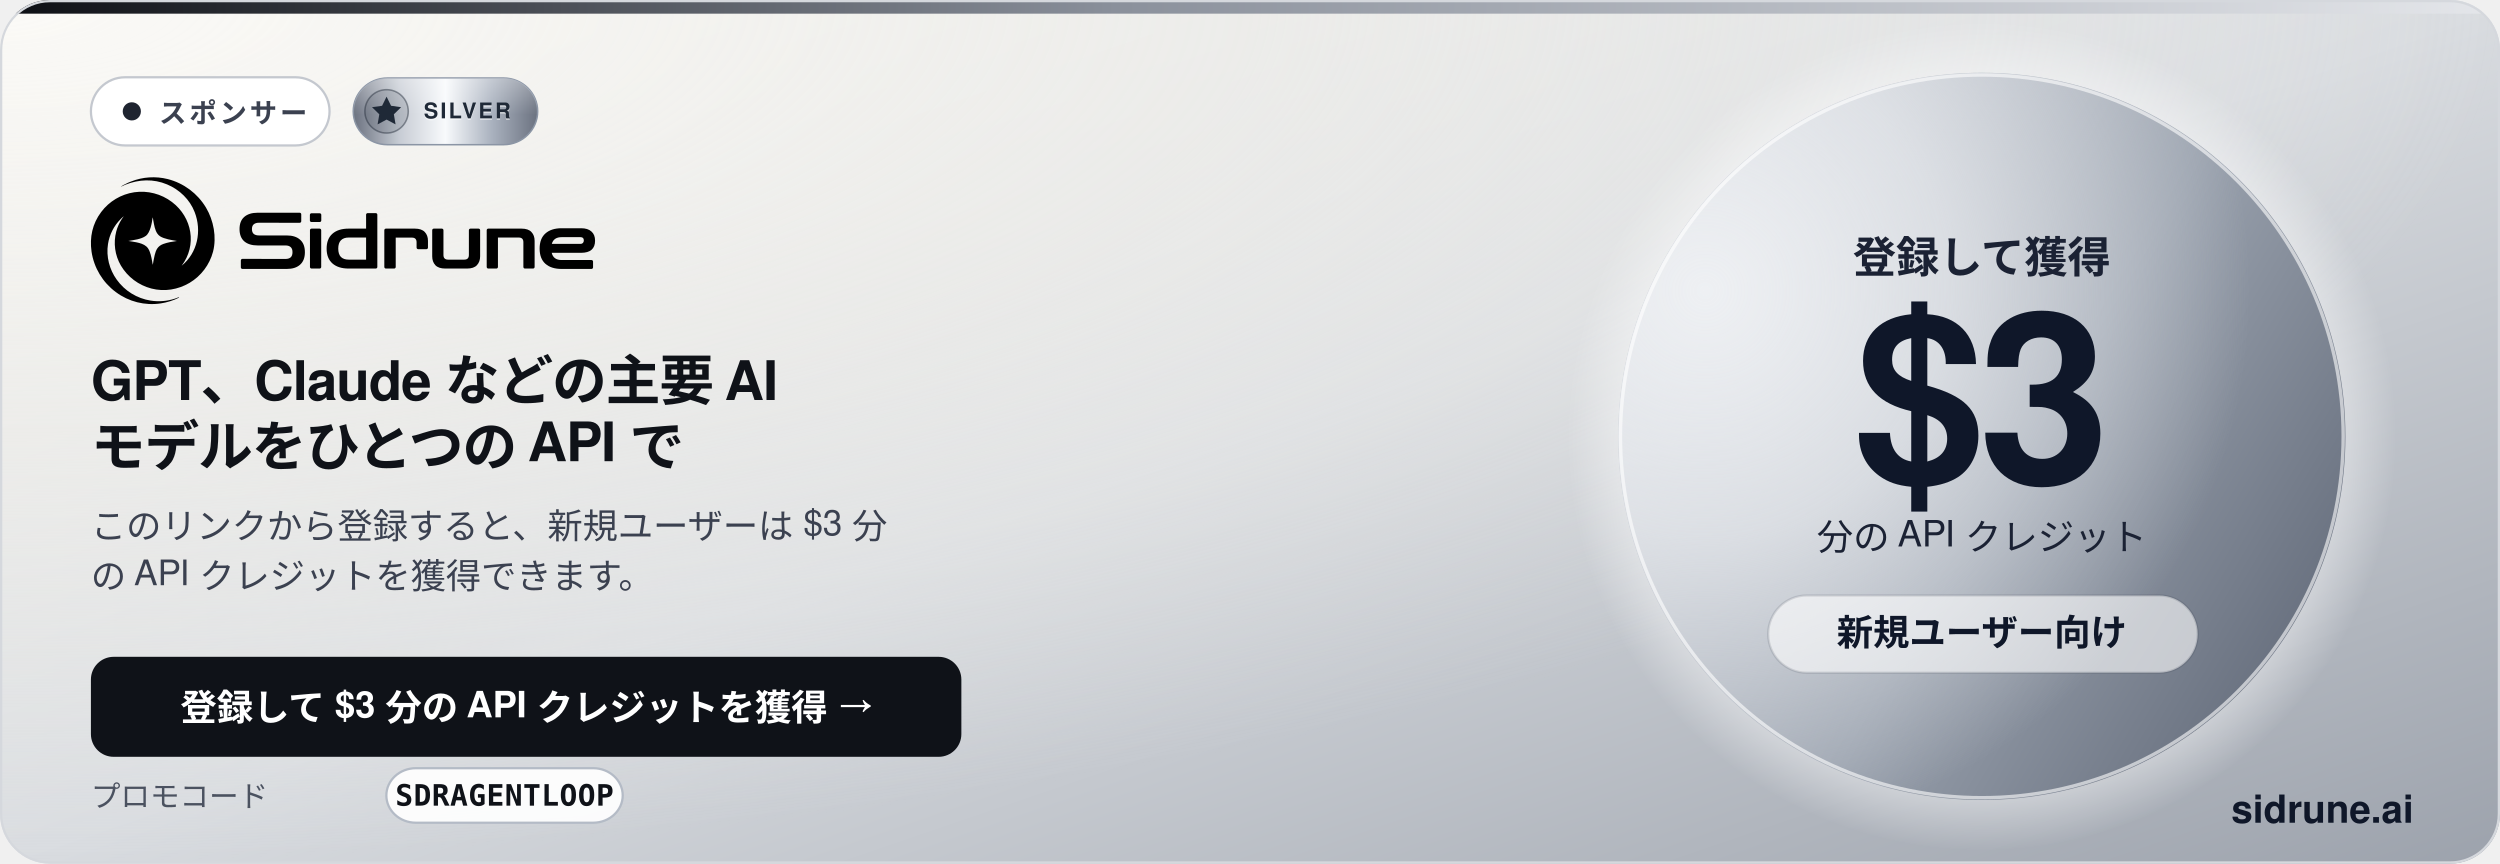
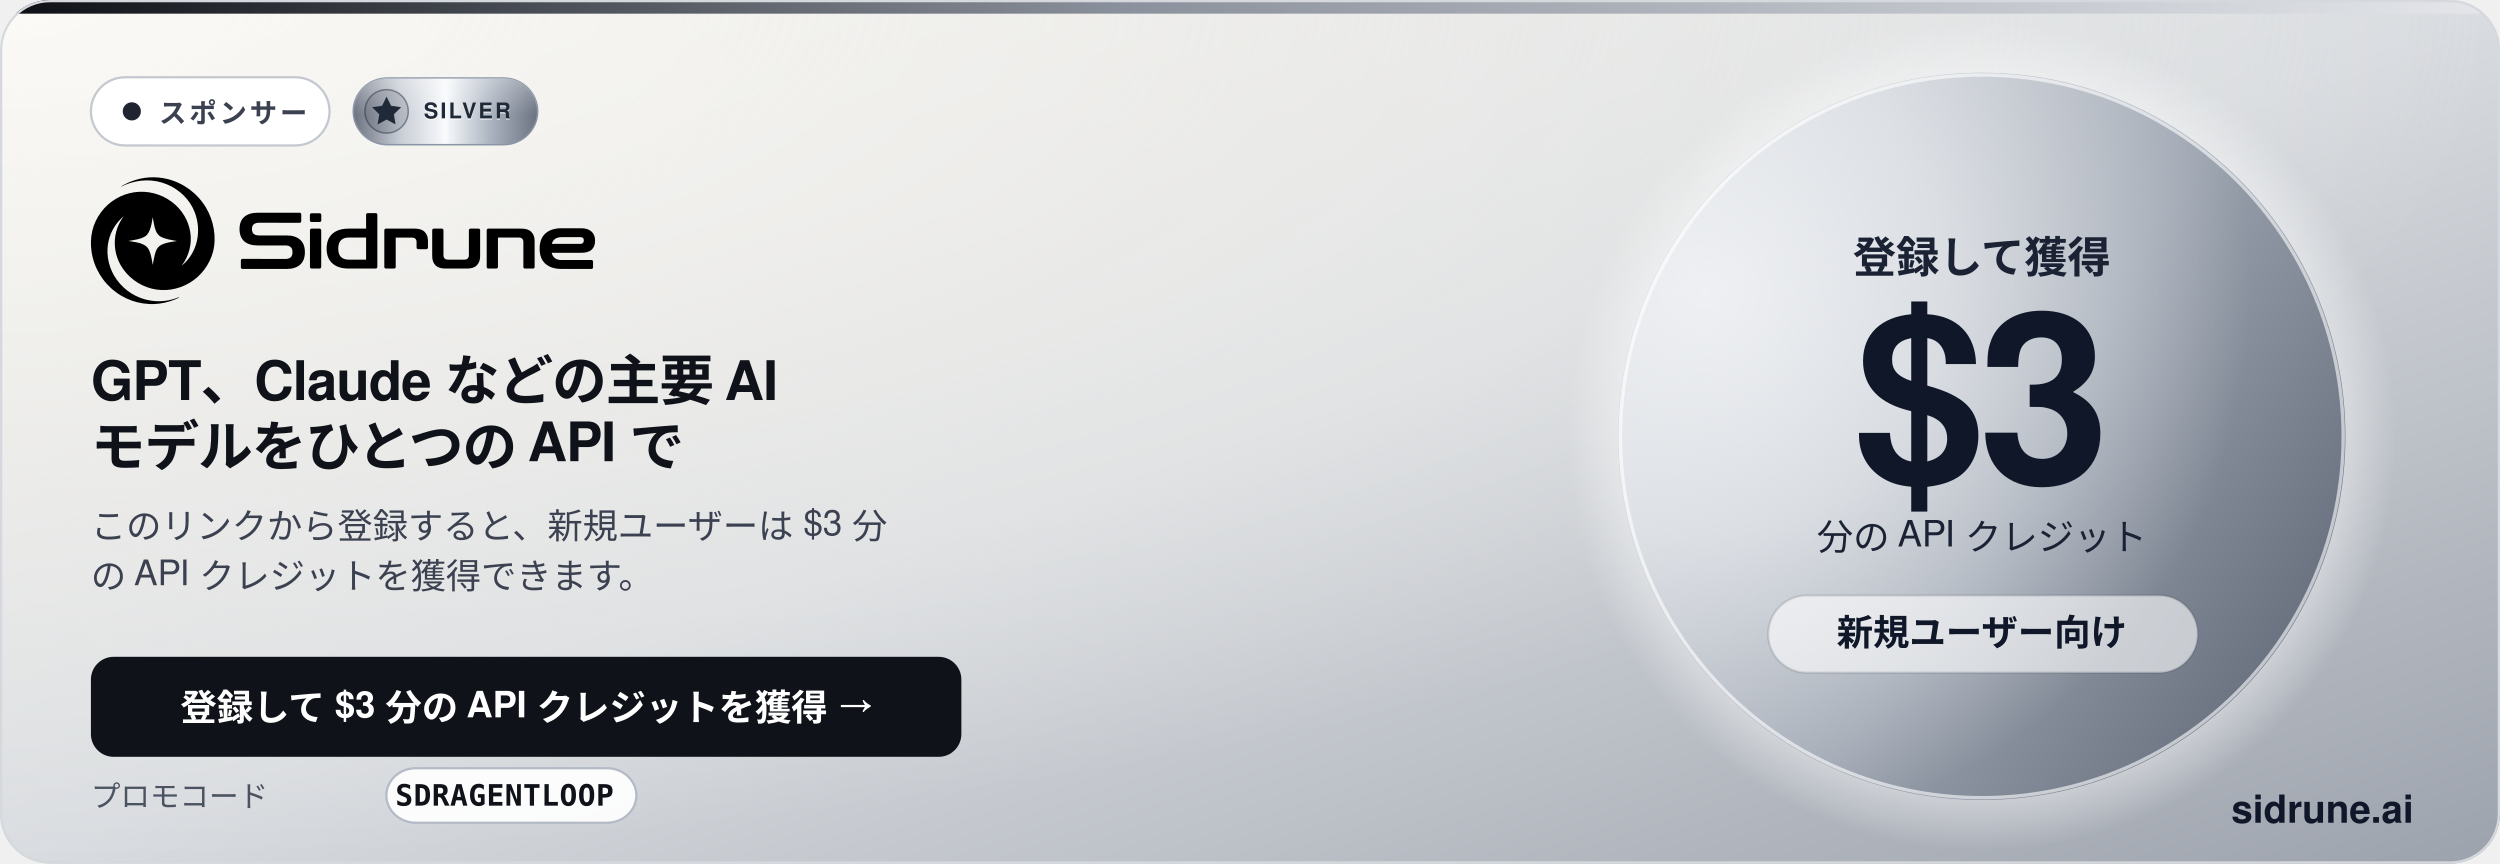
<svg xmlns="http://www.w3.org/2000/svg" width="1100" height="380" viewBox="0 0 1100 380" role="img" aria-label="Sidrune AI (Silver Sponsor): GPT、Claude などの主要 AI モデルをひとつの API で. 登録して $3 分の API クレジットを獲得.">
  <defs>
    <linearGradient id="bg" x1="0" y1="0" x2="1" y2="1">
      <stop offset="0" stop-color="#f4f3ef" />
      <stop offset=".5" stop-color="#d9dce0" />
      <stop offset="1" stop-color="#9ca2ac" />
    </linearGradient>
    <radialGradient id="hl" cx="0" cy="0" r="1" gradientUnits="objectBoundingBox">
      <stop offset="0" stop-color="#fbfaf7" />
      <stop offset=".5" stop-color="#f1f0ec" stop-opacity=".6" />
      <stop offset="1" stop-color="#f1f0ec" stop-opacity="0" />
    </radialGradient>
    <linearGradient id="stripe" x1="0" y1="0" x2="1" y2="0">
      <stop offset="0" stop-color="#0b0d12" />
      <stop offset=".45" stop-color="#8b919c" />
      <stop offset="1" stop-color="#e5e7eb" />
    </linearGradient>
    <radialGradient id="orbHl" cx=".12" cy=".3" r=".75">
      <stop offset="0" stop-color="#eef0f3" />
      <stop offset=".45" stop-color="#eef0f3" stop-opacity=".7" />
      <stop offset="1" stop-color="#eef0f3" stop-opacity="0" />
    </radialGradient>
    <linearGradient id="orb" x1="0" y1=".2" x2="1" y2=".8">
      <stop offset="0" stop-color="#c9cdd4" />
      <stop offset=".55" stop-color="#9aa2ae" />
      <stop offset="1" stop-color="#626a79" />
    </linearGradient>
    <radialGradient id="orbGlow" cx=".5" cy=".5" r=".5">
      <stop offset=".88" stop-color="#ffffff" stop-opacity=".35" />
      <stop offset="1" stop-color="#ffffff" stop-opacity="0" />
    </radialGradient>
    <clipPath id="card">
      <rect width="1100" height="380" rx="22" />
    </clipPath>
  </defs>
  <g clip-path="url(#card)">
    <rect width="1100" height="380" fill="url(#bg)" />
    <rect width="1100" height="380" fill="url(#hl)" />
    <rect width="1100" height="6" fill="url(#stripe)" />
    <rect x=".5" y=".5" width="1099" height="379" rx="21.5" fill="none" stroke="#d5d8dd" />
  </g>
  <rect x="40" y="34" width="105" height="30" rx="15" fill="#ffffff" stroke="#c4c8cf" />
  <circle cx="58" cy="49" r="4" fill="#1f2430" />
  <text x="70" y="54" font-family="-apple-system, BlinkMacSystemFont, 'Segoe UI', Helvetica, Arial, sans-serif" font-size="12" font-weight="700" letter-spacing="1.3" fill="#3b4150">スポンサー</text>
  <svg x="155" y="34" width="82" height="30" viewBox="0 0 120 44">
    <defs>
      <linearGradient id="bm" x1="0" y1="0" x2="1" y2="0">
        <stop offset="0.00" stop-color="#6b7280" />
        <stop offset="0.25" stop-color="#c7ccd4" />
        <stop offset="0.50" stop-color="#f8fafc" />
        <stop offset="0.75" stop-color="#aab2bf" />
        <stop offset="1.00" stop-color="#6b7280" />
      </linearGradient>
      <linearGradient id="bs" x1="0" y1="0" x2="0" y2="1">
        <stop offset="0" stop-color="#fff" stop-opacity=".32" />
        <stop offset=".55" stop-color="#fff" stop-opacity="0" />
      </linearGradient>
    </defs>
    <rect x=".5" y=".5" width="119" height="43" rx="22" fill="url(#bm)" stroke="#8b95a5" />
    <rect x=".5" y=".5" width="119" height="43" rx="22" fill="url(#bs)" />
    <circle cx="22" cy="22" r="14" fill="#1f2937" fill-opacity=".14" stroke="#1f2937" stroke-opacity=".45" />
    <path d="M22 12.5l2.9 5.9 6.5.9-4.7 4.6 1.1 6.5L22 27.3l-5.8 3.1 1.1-6.5-4.7-4.6 6.5-.9z" fill="#1f2937" />
    <text x="46" y="27.5" text-anchor="start" font-family="-apple-system, BlinkMacSystemFont, 'Segoe UI', Helvetica, Arial, sans-serif" font-size="14" font-weight="800" letter-spacing="1.4" fill="#ffffff" fill-opacity=".55">SILVER</text>
    <text x="46" y="26.5" text-anchor="start" font-family="-apple-system, BlinkMacSystemFont, 'Segoe UI', Helvetica, Arial, sans-serif" font-size="14" font-weight="800" letter-spacing="1.4" fill="#1f2937">SILVER</text>
  </svg>
  <svg x="40" y="78" width="222" height="56" viewBox="0 0 555 140" fill="none">
    <path d="M166.677 100.837C165.714 100.837 164.933 100.056 164.933 99.093V91.495C164.933 90.531 165.716 89.75 166.68 89.752L213.976 89.834C216.478 89.834 218.383 89.265 219.691 88.128C221.055 86.934 221.738 85.029 221.738 82.413C221.738 79.798 221.055 77.921 219.691 76.784C218.383 75.59 216.478 74.993 213.976 74.993H183.442C177.13 74.993 172.212 73.486 168.686 70.473C165.218 67.402 163.483 62.91 163.483 56.997C163.483 51.083 165.218 46.619 168.686 43.606C172.212 40.535 177.13 39 183.442 39H229.632C230.595 39 231.376 39.781 231.376 40.744V48.341C231.376 49.305 230.593 50.087 229.629 50.085L184.892 50.003C182.447 50.003 180.542 50.571 179.177 51.709C177.812 52.789 177.13 54.551 177.13 56.997C177.13 59.442 177.812 61.233 179.177 62.37C180.542 63.45 182.447 63.99 184.892 63.99H215.426C221.738 63.99 226.628 65.554 230.096 68.682C233.622 71.752 235.384 76.329 235.384 82.413C235.384 88.441 233.622 93.018 230.096 96.145C226.628 99.273 221.738 100.837 215.426 100.837H166.677Z" fill="black" />
    <path d="M242.699 100.41C241.736 100.41 240.956 99.629 240.956 98.666V58.228C240.956 57.266 241.736 56.485 242.699 56.485H251.579C252.542 56.485 253.323 57.266 253.323 58.228V98.666C253.323 99.629 252.542 100.41 251.579 100.41H242.699ZM242.614 49.235C241.651 49.235 240.87 48.454 240.87 47.491V41.341C240.87 40.378 241.651 39.597 242.614 39.597H251.665C252.628 39.597 253.408 40.378 253.408 41.341V47.491C253.408 48.454 252.628 49.235 251.665 49.235H242.614Z" fill="black" />
    <path d="M315.064 98.666C315.064 99.629 314.284 100.41 313.321 100.41H302.697V41.17C302.697 40.207 303.478 39.426 304.441 39.426H313.321C314.284 39.426 315.064 40.207 315.064 41.17V98.666ZM312.932 100.41H283.506C275.887 100.41 269.945 98.534 265.68 94.781C261.416 91.028 259.283 85.598 259.283 78.49C259.283 71.326 261.416 65.867 265.68 62.114C269.945 58.361 275.887 56.485 283.506 56.485H312.079V66.293H283.506C279.81 66.293 276.967 67.317 274.977 69.364C273.044 71.354 272.077 74.396 272.077 78.49C272.077 82.527 273.044 85.569 274.977 87.616C276.967 89.606 279.81 90.602 283.506 90.602H312.932V100.41Z" fill="black" />
    <path d="M324.496 100.41C323.533 100.41 322.753 99.629 322.753 98.666V58.228C322.753 57.266 323.533 56.485 324.496 56.485H356.358C361.304 56.485 364.944 57.736 367.275 60.238C369.606 62.683 370.772 65.924 370.772 69.961V77.344C370.772 78.306 369.991 79.087 369.028 79.087H359.978C359.015 79.087 358.234 78.306 358.234 77.344V71.496C358.234 68.085 356.528 66.379 353.116 66.379H335.29V98.666C335.29 99.629 334.51 100.41 333.547 100.41H324.496Z" fill="black" />
    <path d="M389.841 100.41C384.837 100.41 381.17 99.159 378.839 96.657C376.564 94.155 375.427 90.914 375.427 86.934V58.228C375.427 57.266 376.208 56.485 377.171 56.485H386.051C387.014 56.485 387.794 57.266 387.794 58.228V85.484C387.794 88.896 389.5 90.602 392.912 90.602H410.652C414.064 90.602 415.77 88.896 415.77 85.484V58.228C415.77 57.266 416.551 56.485 417.514 56.485H426.394C427.357 56.485 428.137 57.266 428.137 58.228V86.934C428.137 90.914 426.972 94.155 424.64 96.657C422.366 99.159 418.727 100.41 413.723 100.41H389.841Z" fill="black" />
    <path d="M437.111 100.41C436.148 100.41 435.368 99.629 435.368 98.666V58.228C435.368 57.266 436.148 56.485 437.111 56.485H473.664C478.668 56.485 482.307 57.736 484.581 60.238C486.913 62.683 488.078 65.924 488.078 69.961V98.666C488.078 99.629 487.298 100.41 486.335 100.41H477.455C476.492 100.41 475.711 99.629 475.711 98.666V71.411C475.711 67.999 474.005 66.293 470.593 66.293H447.735V98.666C447.735 99.629 446.954 100.41 445.991 100.41H437.111Z" fill="black" />
    <path d="M517.816 100.837C510.196 100.837 504.254 98.96 499.99 95.207C495.725 91.398 493.593 85.825 493.593 78.49C493.593 71.098 495.725 65.526 499.99 61.773C504.254 57.963 510.196 56.058 517.816 56.058H539.139C544.142 56.058 547.952 57.252 550.568 59.641C553.24 61.972 554.576 65.327 554.576 69.705C554.576 78.632 549.431 83.096 539.139 83.096H506.898C508.092 88.384 511.732 91.028 517.816 91.028H550.615C551.578 91.028 552.359 91.809 552.359 92.772V99.093C552.359 100.056 551.578 100.837 550.615 100.837H517.816ZM517.816 65.867C511.959 65.867 508.348 68.34 506.984 73.287H538.542C539.679 73.287 540.56 72.946 541.186 72.264C541.868 71.582 542.209 70.643 542.209 69.449C542.209 67.061 540.987 65.867 538.542 65.867H517.816Z" fill="black" />
    <path d="M44.235 4.62C57.028 -0.439 71.083 -1.37 84.431 1.959C102.102 6.455 117.272 17.769 126.62 33.424C134.978 47.528 138.457 65.863 134.342 81.855C130.526 96.213 121.258 108.516 108.509 116.146C95.806 123.62 80.882 126.1 66.54 122.379C52.503 118.74 40.467 109.71 33.048 97.25C26.378 85.884 24.518 72.327 27.88 59.584C29.178 54.732 31.242 50.118 33.993 45.916C34.731 44.782 35.467 43.866 36.214 42.792C35.207 43.522 33.599 45.121 32.666 46.041C25.255 53.469 20.397 63.061 18.795 73.431C16.612 87.065 20.342 101.499 28.415 112.644C37.254 124.995 50.679 133.285 65.682 135.653C74.662 137.077 83.854 136.328 92.486 133.47C93.365 133.172 95.763 132.362 96.456 131.989C96.933 132.112 96.806 132.004 97.019 132.348C91.26 135.385 83.354 137.791 76.921 138.736C59.442 141.385 41.63 136.914 27.473 126.325C12.951 115.619 3.306 99.556 0.684 81.705C-1.565 66.004 1.674 51.04 11.267 38.264C20.077 26.48 33.185 18.653 47.737 16.483C62.406 14.368 77.311 18.219 89.12 27.175C111.458 44.057 116.927 74.736 99.793 97.321C117.364 83.149 122.142 59.018 114.144 38.348C108.756 24.424 97.499 13.624 83.816 7.87C68.723 1.524 52.871 2.234 37.835 8.202C36.673 8.834 34.601 9.749 33.371 10.282L33.203 10.144C34.126 9.347 36.995 7.82 37.875 7.471C39.544 6.475 42.38 5.353 44.235 4.62ZM67.894 44.065C67.176 49.953 65.386 60.824 60.353 64.501C55.298 68.195 47.264 68.949 41.227 70.067C48.218 71.333 58.62 71.916 62.842 78.202C65.392 81.998 66.472 87.689 67.296 92.138C67.441 92.918 67.81 95.783 68.014 96.31C68.294 95.761 68.704 92.575 68.847 91.769C69.222 89.679 69.659 87.602 70.16 85.539C71.579 79.728 73.544 75.638 79.586 73.379C83.966 71.742 89.967 70.69 94.641 70.088C89.253 69.155 80.571 67.888 76.079 64.905C74.935 64.147 73.944 63.179 73.157 62.054C70.309 58.051 69.553 52.355 68.647 47.644C68.542 47.099 68.192 44.35 67.894 44.065ZM33.197 10.339C33.114 10.359 33.17 10.352 33.028 10.311C33.061 10.274 33.101 10.236 33.147 10.194L33.197 10.339ZM33.203 10.144C33.183 10.161 33.165 10.178 33.147 10.194L33.134 10.157L33.171 10.118L33.203 10.144Z" fill="black" />
  </svg>
  <text x="40" y="176" font-family="-apple-system, BlinkMacSystemFont, 'Segoe UI', Helvetica, Arial, sans-serif" font-size="24" font-weight="800" letter-spacing="-0.4" fill="#0f1218">GPT、Claude などの主要 AI</text>
  <text x="40" y="205" font-family="-apple-system, BlinkMacSystemFont, 'Segoe UI', Helvetica, Arial, sans-serif" font-size="24" font-weight="800" letter-spacing="-0.4" fill="#0f1218">モデルをひとつの API で</text>
  <text x="40" y="237" font-family="-apple-system, BlinkMacSystemFont, 'Segoe UI', Helvetica, Arial, sans-serif" font-size="15.5" fill="#3b4150">このリンクから登録すると、新規ユーザーは $3 分</text>
  <text x="40" y="259" font-family="-apple-system, BlinkMacSystemFont, 'Segoe UI', Helvetica, Arial, sans-serif" font-size="15.5" fill="#3b4150">の API クレジットを獲得できます。</text>
  <rect x="40" y="289" width="383" height="44" rx="10" fill="#0f1218" />
  <text x="232" y="317" text-anchor="middle" font-family="-apple-system, BlinkMacSystemFont, 'Segoe UI', Helvetica, Arial, sans-serif" font-size="16" font-weight="800" fill="#ffffff">登録して $3 分の API クレジットを獲得 →</text>
  <text x="40" y="355" font-family="-apple-system, BlinkMacSystemFont, 'Segoe UI', Helvetica, Arial, sans-serif" font-size="13" fill="#4b5260">プロモコード</text>
-   <rect x="170" y="338" width="104" height="24" rx="13" fill="#ffffff" fill-opacity=".92" stroke="#b4bbc6" stroke-width="1" />
+   <rect x="170" y="338" width="110" height="24" rx="13" fill="#ffffff" fill-opacity=".92" stroke="#b4bbc6" stroke-width="1" />
  <text x="222" y="354.5" text-anchor="middle" font-family="'SF Mono', ui-monospace, Menlo, Consolas, monospace" font-size="13" font-weight="800" letter-spacing=".2" fill="#0f1218">SDRAGENTLOOP</text>
  <circle cx="872" cy="192" r="182" fill="url(#orbGlow)" />
  <circle cx="872" cy="192" r="160" fill="url(#orb)" />
  <circle cx="872" cy="192" r="160" fill="url(#orbHl)" />
  <circle cx="872" cy="192" r="159" fill="none" stroke="#ffffff" stroke-opacity=".6" stroke-width="1.5" />
  <text x="872" y="120" text-anchor="middle" font-family="-apple-system, BlinkMacSystemFont, 'Segoe UI', Helvetica, Arial, sans-serif" font-size="19.0" font-weight="600" fill="#1b2234">登録して獲得</text>
  <text x="872" y="212" text-anchor="middle" font-family="-apple-system, BlinkMacSystemFont, 'Segoe UI', Helvetica, Arial, sans-serif" font-size="104" font-weight="800" letter-spacing="-3" fill="#0f1729">$3</text>
  <text x="872" y="242" text-anchor="middle" font-family="-apple-system, BlinkMacSystemFont, 'Segoe UI', Helvetica, Arial, sans-serif" font-size="16" fill="#1b2234">分の API クレジット</text>
  <rect x="778" y="262" width="189" height="34" rx="17" fill="#ffffff" fill-opacity=".6" stroke="#0f1729" stroke-opacity=".12" />
  <text x="872" y="284" text-anchor="middle" font-family="-apple-system, BlinkMacSystemFont, 'Segoe UI', Helvetica, Arial, sans-serif" font-size="16" font-weight="700" fill="#0f1729">新規ユーザー向け</text>
  <text x="1062" y="362" text-anchor="end" font-family="-apple-system, BlinkMacSystemFont, 'Segoe UI', Helvetica, Arial, sans-serif" font-size="17" font-weight="800" fill="#0f1729">sidrune.ai</text>
</svg>
